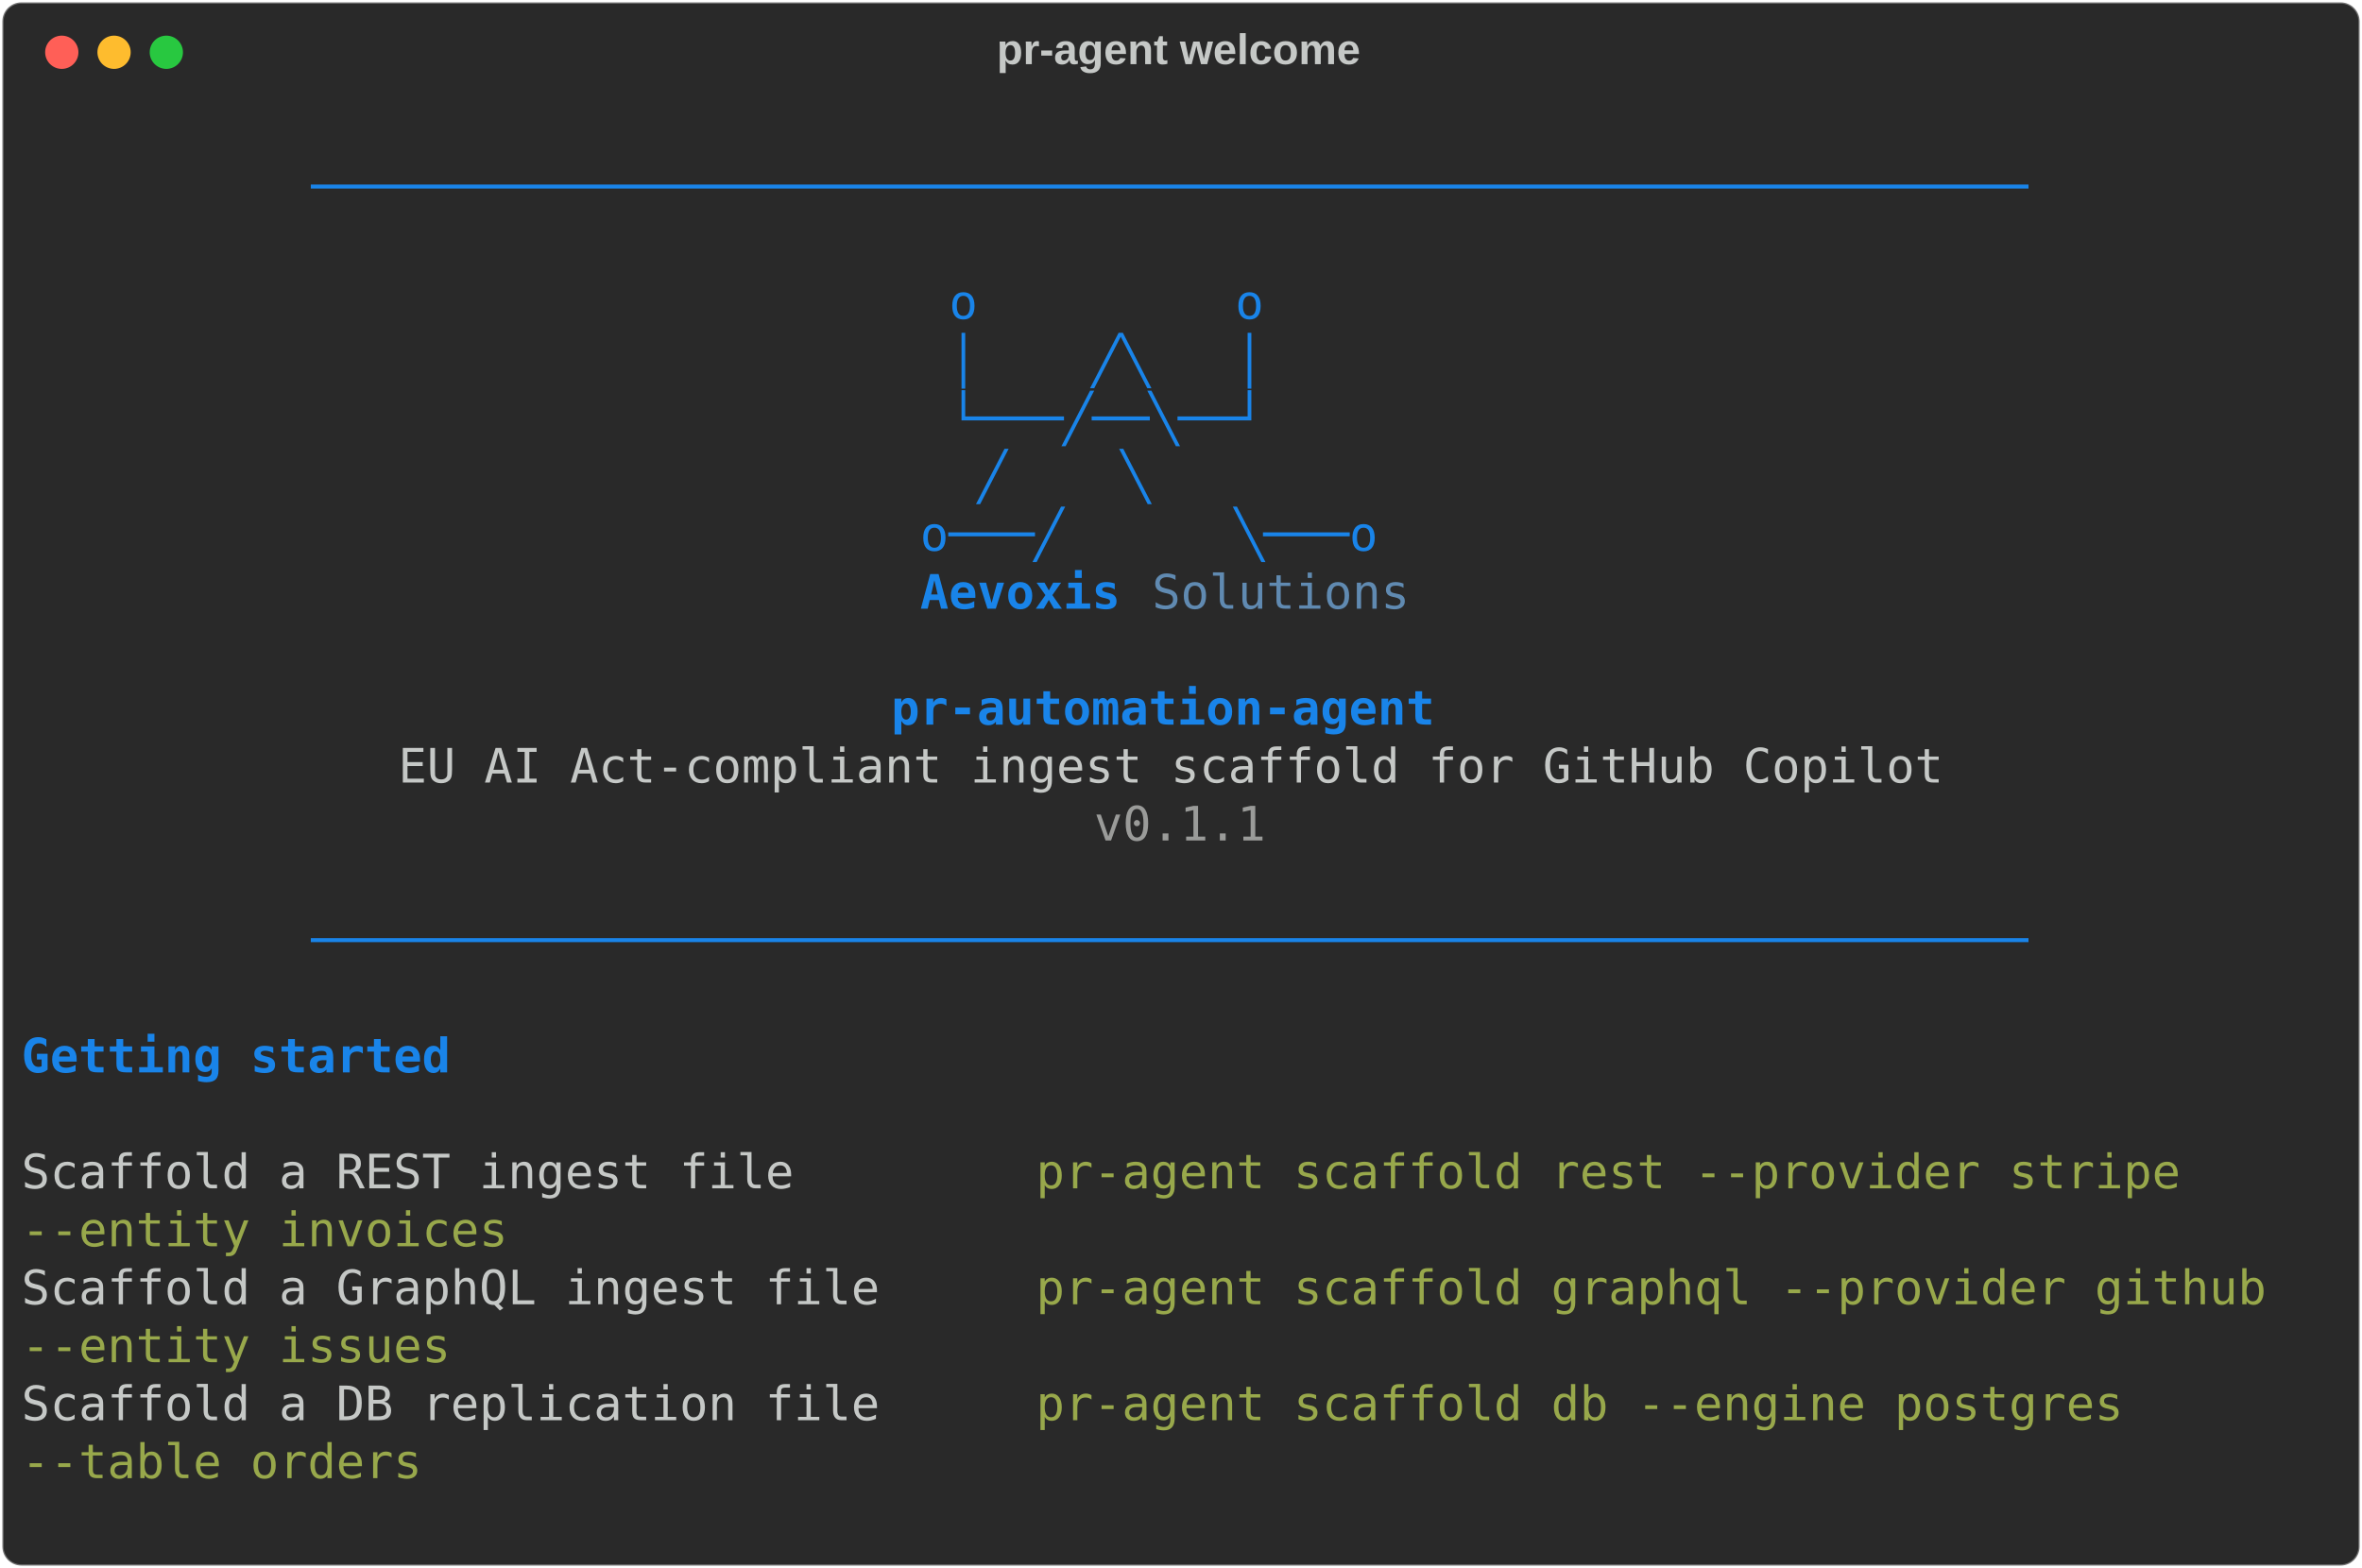
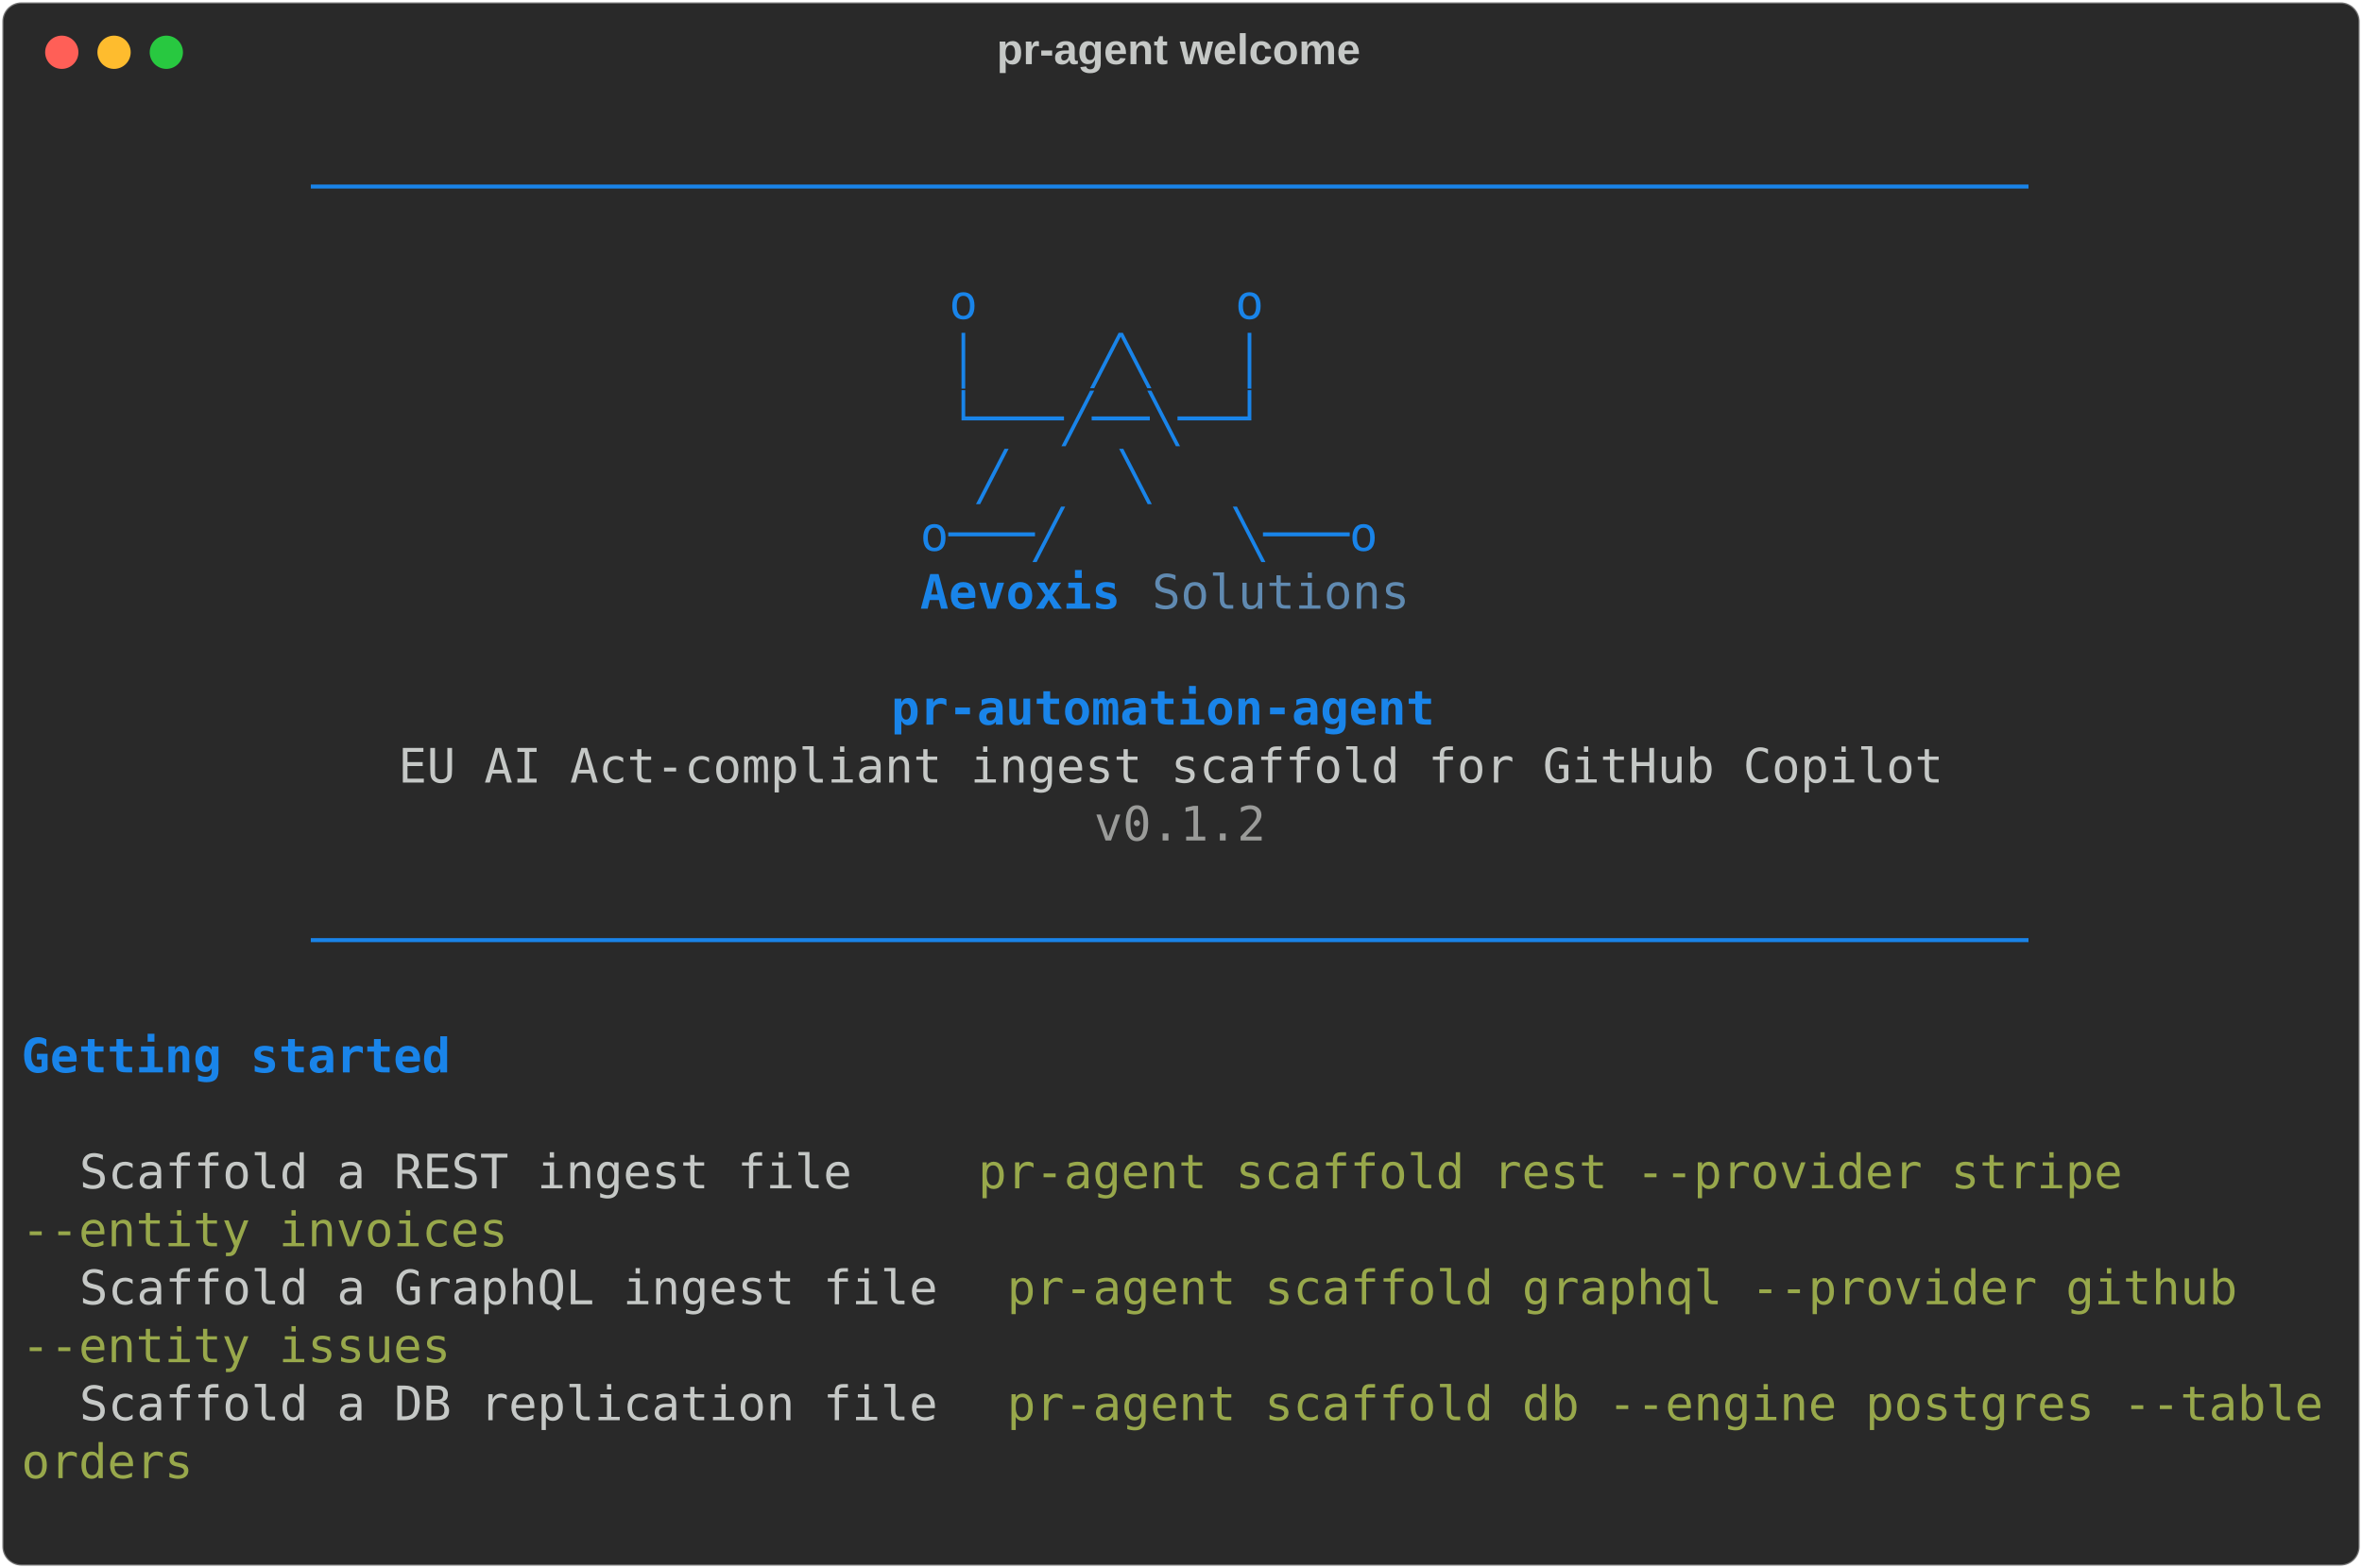
<svg xmlns="http://www.w3.org/2000/svg" class="rich-terminal" viewBox="0 0 994 660.0">
  <style>

    @font-face {
        font-family: "Fira Code";
        src: local("FiraCode-Regular"),
                url("https://cdnjs.cloudflare.com/ajax/libs/firacode/6.2.0/woff2/FiraCode-Regular.woff2") format("woff2"),
                url("https://cdnjs.cloudflare.com/ajax/libs/firacode/6.2.0/woff/FiraCode-Regular.woff") format("woff");
        font-style: normal;
        font-weight: 400;
    }
    @font-face {
        font-family: "Fira Code";
        src: local("FiraCode-Bold"),
                url("https://cdnjs.cloudflare.com/ajax/libs/firacode/6.2.0/woff2/FiraCode-Bold.woff2") format("woff2"),
                url("https://cdnjs.cloudflare.com/ajax/libs/firacode/6.2.0/woff/FiraCode-Bold.woff") format("woff");
        font-style: bold;
        font-weight: 700;
    }

-     .terminal-1725491892-matrix {
+     .terminal-572604756-matrix {
        font-family: Fira Code, monospace;
        font-size: 20px;
        line-height: 24.4px;
        font-variant-east-asian: full-width;
    }

-     .terminal-1725491892-title {
+     .terminal-572604756-title {
        font-size: 18px;
        font-weight: bold;
        font-family: arial;
    }

-     .terminal-1725491892-r1 { fill: #c5c8c6 }
- .terminal-1725491892-r2 { fill: #1984e9 }
- .terminal-1725491892-r3 { fill: #1984e9;font-weight: bold }
- .terminal-1725491892-r4 { fill: #608ab1 }
- .terminal-1725491892-r5 { fill: #9a9b99 }
- .terminal-1725491892-r6 { fill: #98a84b }
+     .terminal-572604756-r1 { fill: #c5c8c6 }
+ .terminal-572604756-r2 { fill: #1984e9 }
+ .terminal-572604756-r3 { fill: #1984e9;font-weight: bold }
+ .terminal-572604756-r4 { fill: #608ab1 }
+ .terminal-572604756-r5 { fill: #9a9b99 }
+ .terminal-572604756-r6 { fill: #98a84b }
    </style>
  <defs>
-     <clipPath id="terminal-1725491892-clip-terminal">
+     <clipPath id="terminal-572604756-clip-terminal">
      <rect x="0" y="0" width="975.0" height="609.0" />
    </clipPath>
-     <clipPath id="terminal-1725491892-line-0">
+     <clipPath id="terminal-572604756-line-0">
      <rect x="0" y="1.5" width="976" height="24.65" />
    </clipPath>
-     <clipPath id="terminal-1725491892-line-1">
+     <clipPath id="terminal-572604756-line-1">
      <rect x="0" y="25.9" width="976" height="24.65" />
    </clipPath>
-     <clipPath id="terminal-1725491892-line-2">
+     <clipPath id="terminal-572604756-line-2">
      <rect x="0" y="50.3" width="976" height="24.65" />
    </clipPath>
-     <clipPath id="terminal-1725491892-line-3">
+     <clipPath id="terminal-572604756-line-3">
      <rect x="0" y="74.7" width="976" height="24.65" />
    </clipPath>
-     <clipPath id="terminal-1725491892-line-4">
+     <clipPath id="terminal-572604756-line-4">
      <rect x="0" y="99.1" width="976" height="24.65" />
    </clipPath>
-     <clipPath id="terminal-1725491892-line-5">
+     <clipPath id="terminal-572604756-line-5">
      <rect x="0" y="123.5" width="976" height="24.65" />
    </clipPath>
-     <clipPath id="terminal-1725491892-line-6">
+     <clipPath id="terminal-572604756-line-6">
      <rect x="0" y="147.9" width="976" height="24.65" />
    </clipPath>
-     <clipPath id="terminal-1725491892-line-7">
+     <clipPath id="terminal-572604756-line-7">
      <rect x="0" y="172.3" width="976" height="24.65" />
    </clipPath>
-     <clipPath id="terminal-1725491892-line-8">
+     <clipPath id="terminal-572604756-line-8">
      <rect x="0" y="196.7" width="976" height="24.65" />
    </clipPath>
-     <clipPath id="terminal-1725491892-line-9">
+     <clipPath id="terminal-572604756-line-9">
      <rect x="0" y="221.1" width="976" height="24.65" />
    </clipPath>
-     <clipPath id="terminal-1725491892-line-10">
+     <clipPath id="terminal-572604756-line-10">
      <rect x="0" y="245.5" width="976" height="24.65" />
    </clipPath>
-     <clipPath id="terminal-1725491892-line-11">
+     <clipPath id="terminal-572604756-line-11">
      <rect x="0" y="269.9" width="976" height="24.65" />
    </clipPath>
-     <clipPath id="terminal-1725491892-line-12">
+     <clipPath id="terminal-572604756-line-12">
      <rect x="0" y="294.3" width="976" height="24.65" />
    </clipPath>
-     <clipPath id="terminal-1725491892-line-13">
+     <clipPath id="terminal-572604756-line-13">
      <rect x="0" y="318.7" width="976" height="24.65" />
    </clipPath>
-     <clipPath id="terminal-1725491892-line-14">
+     <clipPath id="terminal-572604756-line-14">
      <rect x="0" y="343.1" width="976" height="24.65" />
    </clipPath>
-     <clipPath id="terminal-1725491892-line-15">
+     <clipPath id="terminal-572604756-line-15">
      <rect x="0" y="367.5" width="976" height="24.65" />
    </clipPath>
-     <clipPath id="terminal-1725491892-line-16">
+     <clipPath id="terminal-572604756-line-16">
      <rect x="0" y="391.9" width="976" height="24.65" />
    </clipPath>
-     <clipPath id="terminal-1725491892-line-17">
+     <clipPath id="terminal-572604756-line-17">
      <rect x="0" y="416.3" width="976" height="24.65" />
    </clipPath>
-     <clipPath id="terminal-1725491892-line-18">
+     <clipPath id="terminal-572604756-line-18">
      <rect x="0" y="440.7" width="976" height="24.65" />
    </clipPath>
-     <clipPath id="terminal-1725491892-line-19">
+     <clipPath id="terminal-572604756-line-19">
      <rect x="0" y="465.1" width="976" height="24.65" />
    </clipPath>
-     <clipPath id="terminal-1725491892-line-20">
+     <clipPath id="terminal-572604756-line-20">
      <rect x="0" y="489.5" width="976" height="24.65" />
    </clipPath>
-     <clipPath id="terminal-1725491892-line-21">
+     <clipPath id="terminal-572604756-line-21">
      <rect x="0" y="513.9" width="976" height="24.65" />
    </clipPath>
-     <clipPath id="terminal-1725491892-line-22">
+     <clipPath id="terminal-572604756-line-22">
      <rect x="0" y="538.3" width="976" height="24.65" />
    </clipPath>
-     <clipPath id="terminal-1725491892-line-23">
+     <clipPath id="terminal-572604756-line-23">
      <rect x="0" y="562.7" width="976" height="24.65" />
    </clipPath>
  </defs>
  <rect fill="#292929" stroke="rgba(255,255,255,0.35)" stroke-width="1" x="1" y="1" width="992" height="658" rx="8" />
-   <text class="terminal-1725491892-title" fill="#c5c8c6" text-anchor="middle" x="496" y="27">pr-agent welcome</text>
+   <text class="terminal-572604756-title" fill="#c5c8c6" text-anchor="middle" x="496" y="27">pr-agent welcome</text>
  <g transform="translate(26,22)">
    <circle cx="0" cy="0" r="7" fill="#ff5f57" />
    <circle cx="22" cy="0" r="7" fill="#febc2e" />
    <circle cx="44" cy="0" r="7" fill="#28c840" />
  </g>
-   <g transform="translate(9, 41)" clip-path="url(#terminal-1725491892-clip-terminal)">
-     <g class="terminal-1725491892-matrix">
-       <text class="terminal-1725491892-r1" x="976" y="20" textLength="12.2" clip-path="url(#terminal-1725491892-line-0)">
- </text>
-       <text class="terminal-1725491892-r2" x="122" y="44.4" textLength="732" clip-path="url(#terminal-1725491892-line-1)">────────────────────────────────────────────────────────────</text>
-       <text class="terminal-1725491892-r1" x="976" y="44.4" textLength="12.2" clip-path="url(#terminal-1725491892-line-1)">
- </text>
-       <text class="terminal-1725491892-r1" x="976" y="68.8" textLength="12.2" clip-path="url(#terminal-1725491892-line-2)">
- </text>
-       <text class="terminal-1725491892-r2" x="390.4" y="93.2" textLength="183" clip-path="url(#terminal-1725491892-line-3)">    o         o</text>
-       <text class="terminal-1725491892-r1" x="976" y="93.2" textLength="12.2" clip-path="url(#terminal-1725491892-line-3)">
- </text>
-       <text class="terminal-1725491892-r2" x="390.4" y="117.6" textLength="183" clip-path="url(#terminal-1725491892-line-4)">    │    ╱╲   │</text>
-       <text class="terminal-1725491892-r1" x="976" y="117.6" textLength="12.2" clip-path="url(#terminal-1725491892-line-4)">
- </text>
-       <text class="terminal-1725491892-r2" x="390.4" y="142" textLength="183" clip-path="url(#terminal-1725491892-line-5)">    └───╱──╲──┘</text>
-       <text class="terminal-1725491892-r1" x="976" y="142" textLength="12.2" clip-path="url(#terminal-1725491892-line-5)">
- </text>
-       <text class="terminal-1725491892-r2" x="402.6" y="166.4" textLength="158.6" clip-path="url(#terminal-1725491892-line-6)">       ╱    ╲</text>
-       <text class="terminal-1725491892-r1" x="976" y="166.4" textLength="12.2" clip-path="url(#terminal-1725491892-line-6)">
- </text>
-       <text class="terminal-1725491892-r2" x="378.2" y="190.8" textLength="219.6" clip-path="url(#terminal-1725491892-line-7)">  o───╱      ╲───o</text>
-       <text class="terminal-1725491892-r1" x="976" y="190.8" textLength="12.2" clip-path="url(#terminal-1725491892-line-7)">
- </text>
-       <text class="terminal-1725491892-r3" x="378.2" y="215.2" textLength="97.6" clip-path="url(#terminal-1725491892-line-8)"> Aevoxis</text>
-       <text class="terminal-1725491892-r4" x="475.8" y="215.2" textLength="122" clip-path="url(#terminal-1725491892-line-8)"> Solutions</text>
-       <text class="terminal-1725491892-r1" x="976" y="215.2" textLength="12.2" clip-path="url(#terminal-1725491892-line-8)">
- </text>
-       <text class="terminal-1725491892-r1" x="976" y="239.6" textLength="12.2" clip-path="url(#terminal-1725491892-line-9)">
- </text>
-       <text class="terminal-1725491892-r3" x="366" y="264" textLength="231.8" clip-path="url(#terminal-1725491892-line-10)">pr-automation-agent</text>
-       <text class="terminal-1725491892-r1" x="976" y="264" textLength="12.2" clip-path="url(#terminal-1725491892-line-10)">
- </text>
-       <text class="terminal-1725491892-r1" x="158.6" y="288.4" textLength="658.8" clip-path="url(#terminal-1725491892-line-11)">EU AI Act-compliant ingest scaffold for GitHub Copilot</text>
-       <text class="terminal-1725491892-r1" x="976" y="288.4" textLength="12.2" clip-path="url(#terminal-1725491892-line-11)">
- </text>
-       <text class="terminal-1725491892-r5" x="451.4" y="312.8" textLength="73.2" clip-path="url(#terminal-1725491892-line-12)">v0.1.1</text>
-       <text class="terminal-1725491892-r1" x="976" y="312.8" textLength="12.2" clip-path="url(#terminal-1725491892-line-12)">
- </text>
-       <text class="terminal-1725491892-r1" x="976" y="337.2" textLength="12.2" clip-path="url(#terminal-1725491892-line-13)">
- </text>
-       <text class="terminal-1725491892-r2" x="122" y="361.6" textLength="732" clip-path="url(#terminal-1725491892-line-14)">────────────────────────────────────────────────────────────</text>
-       <text class="terminal-1725491892-r1" x="976" y="361.6" textLength="12.2" clip-path="url(#terminal-1725491892-line-14)">
- </text>
-       <text class="terminal-1725491892-r1" x="976" y="386" textLength="12.2" clip-path="url(#terminal-1725491892-line-15)">
- </text>
-       <text class="terminal-1725491892-r3" x="0" y="410.4" textLength="207.4" clip-path="url(#terminal-1725491892-line-16)">  Getting started</text>
-       <text class="terminal-1725491892-r1" x="976" y="410.4" textLength="12.2" clip-path="url(#terminal-1725491892-line-16)">
- </text>
-       <text class="terminal-1725491892-r1" x="976" y="434.8" textLength="12.2" clip-path="url(#terminal-1725491892-line-17)">
- </text>
-       <text class="terminal-1725491892-r1" x="0" y="459.2" textLength="427" clip-path="url(#terminal-1725491892-line-18)">  Scaffold a REST ingest file      </text>
-       <text class="terminal-1725491892-r6" x="427" y="459.2" textLength="500.2" clip-path="url(#terminal-1725491892-line-18)">pr-agent scaffold rest --provider stripe </text>
-       <text class="terminal-1725491892-r1" x="976" y="459.2" textLength="12.2" clip-path="url(#terminal-1725491892-line-18)">
- </text>
-       <text class="terminal-1725491892-r6" x="0" y="483.6" textLength="207.4" clip-path="url(#terminal-1725491892-line-19)">--entity invoices</text>
-       <text class="terminal-1725491892-r1" x="976" y="483.6" textLength="12.2" clip-path="url(#terminal-1725491892-line-19)">
- </text>
-       <text class="terminal-1725491892-r1" x="0" y="508" textLength="427" clip-path="url(#terminal-1725491892-line-20)">  Scaffold a GraphQL ingest file   </text>
-       <text class="terminal-1725491892-r6" x="427" y="508" textLength="536.8" clip-path="url(#terminal-1725491892-line-20)">pr-agent scaffold graphql --provider github </text>
-       <text class="terminal-1725491892-r1" x="976" y="508" textLength="12.2" clip-path="url(#terminal-1725491892-line-20)">
- </text>
-       <text class="terminal-1725491892-r6" x="0" y="532.4" textLength="183" clip-path="url(#terminal-1725491892-line-21)">--entity issues</text>
-       <text class="terminal-1725491892-r1" x="976" y="532.4" textLength="12.2" clip-path="url(#terminal-1725491892-line-21)">
- </text>
-       <text class="terminal-1725491892-r1" x="0" y="556.8" textLength="427" clip-path="url(#terminal-1725491892-line-22)">  Scaffold a DB replication file   </text>
-       <text class="terminal-1725491892-r6" x="427" y="556.8" textLength="475.8" clip-path="url(#terminal-1725491892-line-22)">pr-agent scaffold db --engine postgres </text>
-       <text class="terminal-1725491892-r1" x="976" y="556.8" textLength="12.2" clip-path="url(#terminal-1725491892-line-22)">
- </text>
-       <text class="terminal-1725491892-r6" x="0" y="581.2" textLength="170.8" clip-path="url(#terminal-1725491892-line-23)">--table orders</text>
-       <text class="terminal-1725491892-r1" x="976" y="581.2" textLength="12.2" clip-path="url(#terminal-1725491892-line-23)">
- </text>
-       <text class="terminal-1725491892-r1" x="976" y="605.6" textLength="12.2" clip-path="url(#terminal-1725491892-line-24)">
+   <g transform="translate(9, 41)" clip-path="url(#terminal-572604756-clip-terminal)">
+     <g class="terminal-572604756-matrix">
+       <text class="terminal-572604756-r1" x="976" y="20" textLength="12.2" clip-path="url(#terminal-572604756-line-0)">
+ </text>
+       <text class="terminal-572604756-r2" x="122" y="44.4" textLength="732" clip-path="url(#terminal-572604756-line-1)">────────────────────────────────────────────────────────────</text>
+       <text class="terminal-572604756-r1" x="976" y="44.4" textLength="12.2" clip-path="url(#terminal-572604756-line-1)">
+ </text>
+       <text class="terminal-572604756-r1" x="976" y="68.8" textLength="12.2" clip-path="url(#terminal-572604756-line-2)">
+ </text>
+       <text class="terminal-572604756-r2" x="390.4" y="93.2" textLength="183" clip-path="url(#terminal-572604756-line-3)">    o         o</text>
+       <text class="terminal-572604756-r1" x="976" y="93.2" textLength="12.2" clip-path="url(#terminal-572604756-line-3)">
+ </text>
+       <text class="terminal-572604756-r2" x="390.4" y="117.6" textLength="183" clip-path="url(#terminal-572604756-line-4)">    │    ╱╲   │</text>
+       <text class="terminal-572604756-r1" x="976" y="117.6" textLength="12.2" clip-path="url(#terminal-572604756-line-4)">
+ </text>
+       <text class="terminal-572604756-r2" x="390.4" y="142" textLength="183" clip-path="url(#terminal-572604756-line-5)">    └───╱──╲──┘</text>
+       <text class="terminal-572604756-r1" x="976" y="142" textLength="12.2" clip-path="url(#terminal-572604756-line-5)">
+ </text>
+       <text class="terminal-572604756-r2" x="402.6" y="166.4" textLength="158.6" clip-path="url(#terminal-572604756-line-6)">       ╱    ╲</text>
+       <text class="terminal-572604756-r1" x="976" y="166.4" textLength="12.2" clip-path="url(#terminal-572604756-line-6)">
+ </text>
+       <text class="terminal-572604756-r2" x="378.2" y="190.8" textLength="219.6" clip-path="url(#terminal-572604756-line-7)">  o───╱      ╲───o</text>
+       <text class="terminal-572604756-r1" x="976" y="190.8" textLength="12.2" clip-path="url(#terminal-572604756-line-7)">
+ </text>
+       <text class="terminal-572604756-r3" x="378.2" y="215.2" textLength="97.6" clip-path="url(#terminal-572604756-line-8)"> Aevoxis</text>
+       <text class="terminal-572604756-r4" x="475.8" y="215.2" textLength="122" clip-path="url(#terminal-572604756-line-8)"> Solutions</text>
+       <text class="terminal-572604756-r1" x="976" y="215.2" textLength="12.2" clip-path="url(#terminal-572604756-line-8)">
+ </text>
+       <text class="terminal-572604756-r1" x="976" y="239.6" textLength="12.2" clip-path="url(#terminal-572604756-line-9)">
+ </text>
+       <text class="terminal-572604756-r3" x="366" y="264" textLength="231.8" clip-path="url(#terminal-572604756-line-10)">pr-automation-agent</text>
+       <text class="terminal-572604756-r1" x="976" y="264" textLength="12.2" clip-path="url(#terminal-572604756-line-10)">
+ </text>
+       <text class="terminal-572604756-r1" x="158.6" y="288.4" textLength="658.8" clip-path="url(#terminal-572604756-line-11)">EU AI Act-compliant ingest scaffold for GitHub Copilot</text>
+       <text class="terminal-572604756-r1" x="976" y="288.4" textLength="12.2" clip-path="url(#terminal-572604756-line-11)">
+ </text>
+       <text class="terminal-572604756-r5" x="451.4" y="312.8" textLength="73.2" clip-path="url(#terminal-572604756-line-12)">v0.1.2</text>
+       <text class="terminal-572604756-r1" x="976" y="312.8" textLength="12.2" clip-path="url(#terminal-572604756-line-12)">
+ </text>
+       <text class="terminal-572604756-r1" x="976" y="337.2" textLength="12.2" clip-path="url(#terminal-572604756-line-13)">
+ </text>
+       <text class="terminal-572604756-r2" x="122" y="361.6" textLength="732" clip-path="url(#terminal-572604756-line-14)">────────────────────────────────────────────────────────────</text>
+       <text class="terminal-572604756-r1" x="976" y="361.6" textLength="12.2" clip-path="url(#terminal-572604756-line-14)">
+ </text>
+       <text class="terminal-572604756-r1" x="976" y="386" textLength="12.2" clip-path="url(#terminal-572604756-line-15)">
+ </text>
+       <text class="terminal-572604756-r3" x="0" y="410.4" textLength="207.4" clip-path="url(#terminal-572604756-line-16)">  Getting started</text>
+       <text class="terminal-572604756-r1" x="976" y="410.4" textLength="12.2" clip-path="url(#terminal-572604756-line-16)">
+ </text>
+       <text class="terminal-572604756-r1" x="976" y="434.8" textLength="12.2" clip-path="url(#terminal-572604756-line-17)">
+ </text>
+       <text class="terminal-572604756-r1" x="24.4" y="459.2" textLength="353.8" clip-path="url(#terminal-572604756-line-18)">Scaffold a REST ingest file  </text>
+       <text class="terminal-572604756-r6" x="402.6" y="459.2" textLength="500.2" clip-path="url(#terminal-572604756-line-18)">pr-agent scaffold rest --provider stripe </text>
+       <text class="terminal-572604756-r1" x="976" y="459.2" textLength="12.2" clip-path="url(#terminal-572604756-line-18)">
+ </text>
+       <text class="terminal-572604756-r6" x="0" y="483.6" textLength="207.4" clip-path="url(#terminal-572604756-line-19)">--entity invoices</text>
+       <text class="terminal-572604756-r1" x="976" y="483.6" textLength="12.2" clip-path="url(#terminal-572604756-line-19)">
+ </text>
+       <text class="terminal-572604756-r1" x="24.4" y="508" textLength="366" clip-path="url(#terminal-572604756-line-20)">Scaffold a GraphQL ingest file</text>
+       <text class="terminal-572604756-r6" x="414.8" y="508" textLength="536.8" clip-path="url(#terminal-572604756-line-20)">pr-agent scaffold graphql --provider github </text>
+       <text class="terminal-572604756-r1" x="976" y="508" textLength="12.2" clip-path="url(#terminal-572604756-line-20)">
+ </text>
+       <text class="terminal-572604756-r6" x="0" y="532.4" textLength="183" clip-path="url(#terminal-572604756-line-21)">--entity issues</text>
+       <text class="terminal-572604756-r1" x="976" y="532.4" textLength="12.2" clip-path="url(#terminal-572604756-line-21)">
+ </text>
+       <text class="terminal-572604756-r1" x="24.4" y="556.8" textLength="366" clip-path="url(#terminal-572604756-line-22)">Scaffold a DB replication file</text>
+       <text class="terminal-572604756-r6" x="414.8" y="556.8" textLength="561.2" clip-path="url(#terminal-572604756-line-22)">pr-agent scaffold db --engine postgres --table</text>
+       <text class="terminal-572604756-r1" x="976" y="556.8" textLength="12.2" clip-path="url(#terminal-572604756-line-22)">
+ </text>
+       <text class="terminal-572604756-r6" x="0" y="581.2" textLength="73.2" clip-path="url(#terminal-572604756-line-23)">orders</text>
+       <text class="terminal-572604756-r1" x="976" y="581.2" textLength="12.2" clip-path="url(#terminal-572604756-line-23)">
+ </text>
+       <text class="terminal-572604756-r1" x="976" y="605.6" textLength="12.2" clip-path="url(#terminal-572604756-line-24)">
</text>
    </g>
  </g>
</svg>
